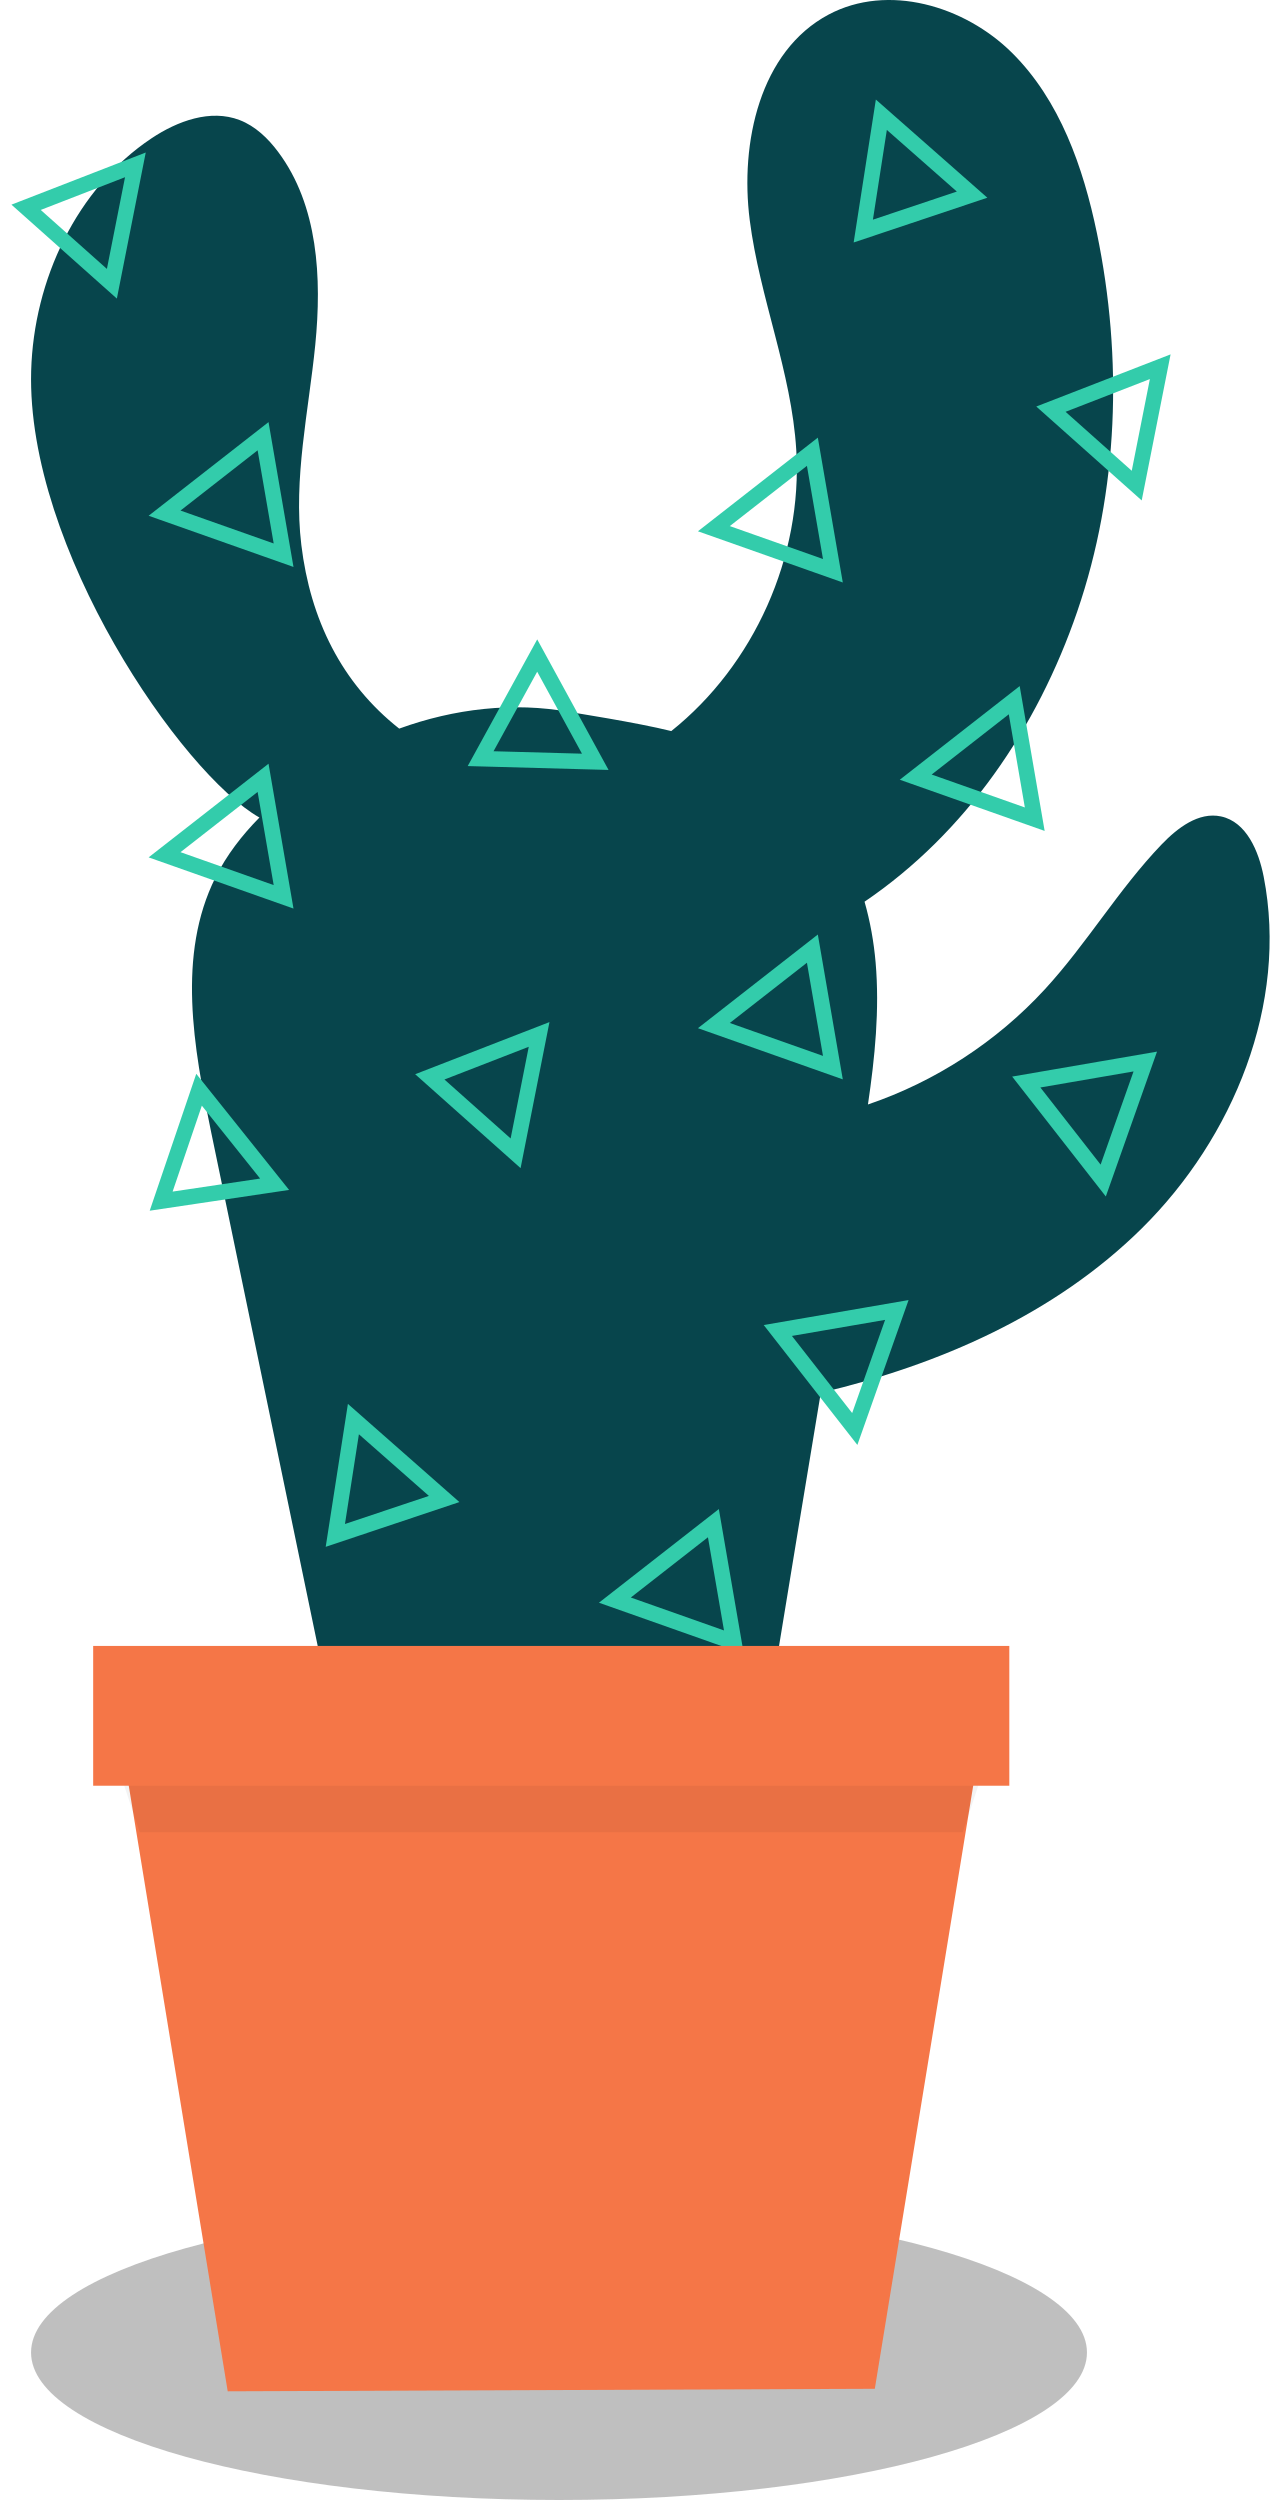
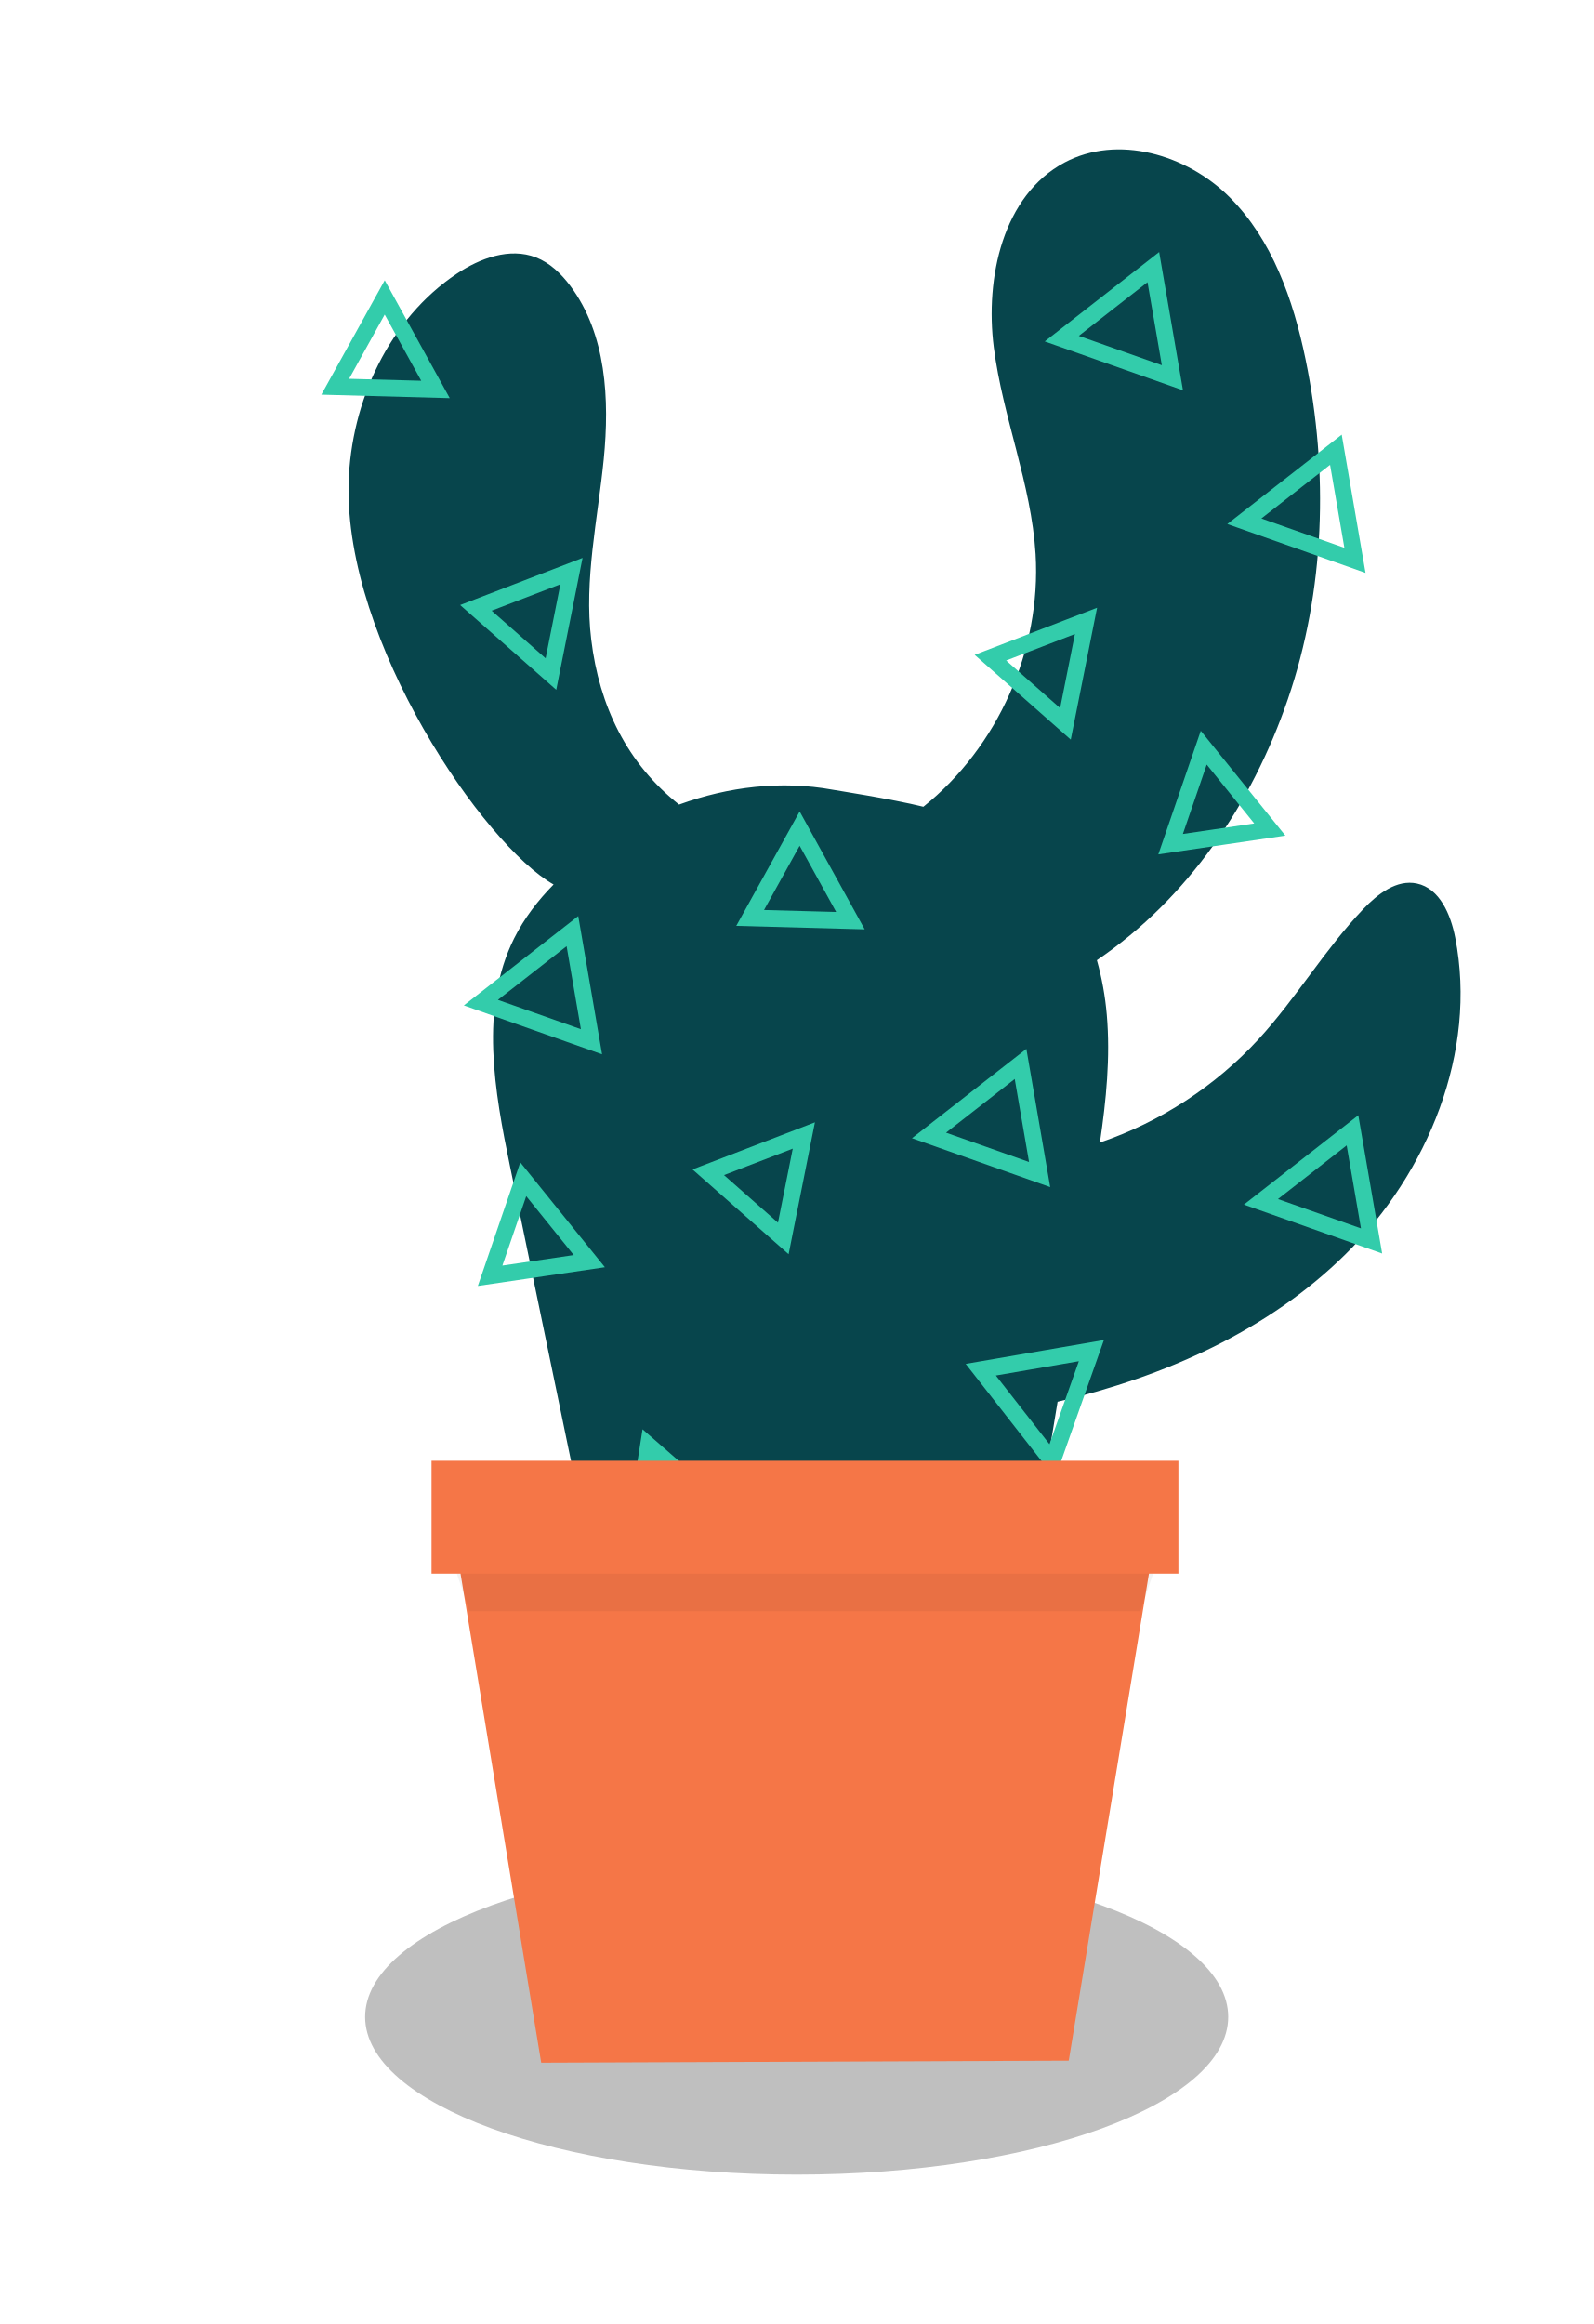
- <svg xmlns="http://www.w3.org/2000/svg" width="82" height="161" viewBox="0 0 82 161">
-   <g fill="none" fill-rule="evenodd" transform="translate(1)">
-     <path fill="#000" fill-opacity=".25" d="M69,151.5 C69,156.748 53.776,161 35,161 C16.222,161 1,156.748 1,151.5 C1,146.252 16.222,142 35,142 C53.776,142 69,146.252 69,151.5" />
-     <path fill="#07454C" d="M80.382,56.463 C80.059,54.805 79.269,52.928 77.633,52.578 C76.19,52.269 74.826,53.32 73.799,54.391 C71.041,57.27 68.991,60.771 66.291,63.708 C63.184,67.086 59.225,69.659 54.896,71.128 C55.344,68.09 55.653,65.031 55.389,61.978 C55.275,60.664 55.041,59.346 54.677,58.07 C61.192,53.648 65.8,46.887 68.376,39.376 C71.042,31.601 71.311,23.077 69.643,15.023 C68.762,10.767 67.254,6.461 64.183,3.41 C61.113,0.36 56.168,-1.087 52.359,0.94 C47.94,3.292 46.644,9.182 47.284,14.184 C47.924,19.185 49.975,23.952 50.28,28.985 C50.694,35.849 47.565,42.82 42.231,47.081 C39.922,46.511 35.945,45.901 35.714,45.857 C32.055,45.188 28.246,45.638 24.709,46.923 C20.993,43.993 18.984,39.885 18.406,35.096 C17.887,30.808 18.875,26.5 19.304,22.2 C19.73,17.9 19.49,13.225 16.909,9.778 C16.258,8.906 15.442,8.121 14.431,7.732 C12.556,7.01 10.434,7.791 8.76,8.906 C3.927,12.128 1.17,18.041 1.007,23.885 C0.691,35.302 10.739,49.848 15.708,52.649 C14.581,53.791 13.591,55.073 12.876,56.509 C10.389,61.493 11.466,67.453 12.599,72.914 C14.918,84.093 17.236,95.275 19.555,106.456 L49.006,107 C49.956,101.172 50.908,95.435 51.859,89.693 C59.496,87.896 66.939,84.637 72.53,79.109 C78.428,73.278 81.976,64.641 80.382,56.463" />
-     <path stroke="#33CCAB" d="M8.022,72.545 L15.726,71.375 L13.016,78.246 L8.022,72.545 Z" transform="rotate(60 11.97 74.65)" />
-     <path stroke="#33CCAB" d="M29.022,44.548 L36.731,43.375 L34.015,50.243 L29.022,44.548 Z" transform="rotate(70 32.973 46.649)" />
-     <path stroke="#33CCAB" d="M26.461,67.531 L34.173,66.335 L31.437,73.211 L26.461,67.531 Z" transform="rotate(110 30.41 69.615)" />
-     <path stroke="#33CCAB" d="M66.461,24.531 L74.173,23.335 L71.437,30.211 L66.461,24.531 Z" transform="rotate(110 70.41 26.615)" />
-     <path stroke="#33CCAB" d="M0.461,11.531 L8.173,10.335 L5.437,17.211 L0.461,11.531 Z" transform="rotate(110 4.41 13.615)" />
-     <path stroke="#33CCAB" d="M18.735,93.658 L26.433,92.489 L23.726,99.365 L18.735,93.658 Z" transform="rotate(50 22.68 95.766)" />
-     <path stroke="#33CCAB" d="M52.735,9.658 L60.433,8.489 L57.726,15.365 L52.735,9.658 Z" transform="rotate(50 56.68 11.766)" />
-     <path stroke="#33CCAB" d="M49.092 85.683L56.756 84.362 54.047 92.027 49.092 85.683zM65.092 69.683L72.756 68.362 70.047 76.027 65.092 69.683z" />
-     <path stroke="#33CCAB" d="M45.092,62.683 L52.756,61.362 L50.047,69.027 L45.092,62.683 Z" transform="rotate(90 49 65)" />
-     <path stroke="#33CCAB" d="M45.092,30.683 L52.756,29.362 L50.047,37.027 L45.092,30.683 Z" transform="rotate(90 49 33)" />
-     <path stroke="#33CCAB" d="M58.092,46.683 L65.756,45.362 L63.047,53.027 L58.092,46.683 Z" transform="rotate(90 62 49)" />
-     <path stroke="#33CCAB" d="M9.717,51.683 L17.381,50.362 L14.672,58.027 L9.717,51.683 Z" transform="rotate(90 13.625 54)" />
-     <path stroke="#33CCAB" d="M9.717,29.683 L17.381,28.362 L14.672,36.027 L9.717,29.683 Z" transform="rotate(90 13.625 32)" />
-     <path stroke="#33CCAB" d="M38.717,99.683 L46.381,98.362 L43.672,106.027 L38.717,99.683 Z" transform="rotate(90 42.625 102)" />
-     <g transform="translate(5 106)">
-       <path fill="#F57647" d="M59,0 L59,9 L56.674,9 L50.338,47.838 C36.446,47.891 22.554,47.947 8.664,48 L2.292,9 L0,9 L0,0 L59,0 Z" />
-       <polygon fill="#000" fill-opacity=".05" points="3 12 56 12 57 9 2 9" />
+ <svg xmlns="http://www.w3.org/2000/svg" width="96" height="140" viewBox="0 0 96 140">
+   <g fill="none" fill-rule="evenodd">
+     <path fill="#000" fill-opacity=".25" d="M74,121.5 C74,126.748 62.358,131 48,131 C33.64,131 22,126.748 22,121.5 C22,116.252 33.64,112 48,112 C62.358,112 74,116.252 74,121.5" />
+     <path fill="#07454C" d="M87.679,56.492 C87.408,55.097 86.744,53.519 85.37,53.225 C84.158,52.964 83.013,53.849 82.15,54.75 C79.833,57.171 78.111,60.116 75.843,62.586 C73.233,65.428 69.908,67.591 66.271,68.828 C66.648,66.272 66.907,63.699 66.685,61.131 C66.59,60.026 66.393,58.917 66.088,57.844 C71.561,54.124 75.431,48.438 77.595,42.12 C79.834,35.58 80.06,28.411 78.659,21.636 C77.918,18.056 76.652,14.435 74.072,11.868 C71.494,9.303 67.34,8.086 64.14,9.79 C60.428,11.769 59.34,16.723 59.877,20.93 C60.415,25.137 62.138,29.146 62.395,33.38 C62.742,39.153 60.114,45.017 55.633,48.6 C53.693,48.121 50.353,47.609 50.159,47.571 C47.086,47.009 43.886,47.387 40.915,48.468 C37.794,46.003 36.106,42.548 35.621,38.52 C35.185,34.913 36.015,31.29 36.375,27.673 C36.733,24.056 36.531,20.123 34.363,17.224 C33.816,16.491 33.131,15.831 32.282,15.503 C30.707,14.897 28.924,15.553 27.518,16.491 C23.458,19.201 21.143,24.175 21.006,29.09 C20.741,38.693 29.18,50.928 33.354,53.284 C32.408,54.245 31.577,55.323 30.975,56.531 C28.887,60.723 29.791,65.736 30.743,70.33 C32.69,79.733 34.638,89.138 36.586,98.542 L61.325,99 C62.122,94.098 62.922,89.272 63.721,84.443 C70.136,82.931 76.388,80.19 81.084,75.541 C86.038,70.636 89.019,63.371 87.679,56.492" />
+     <path stroke="#33CCAB" d="M28.471,72.997 L34.732,72.016 L32.507,77.633 L28.471,72.997 Z" transform="rotate(60 31.693 74.665)" />
+     <path stroke="#33CCAB" d="M69.471,46.997 L75.732,46.016 L73.507,51.633 L69.471,46.997 Z" transform="rotate(60 72.693 48.665)" />
+     <path stroke="#33CCAB" d="M44.489,51.843 L50.745,50.865 L48.525,56.485 L44.489,51.843 Z" transform="rotate(70 47.71 53.515)" />
+     <path stroke="#33CCAB" d="M19.489,19.843 L25.745,18.865 L23.525,24.485 L19.489,19.843 Z" transform="rotate(70 22.71 21.515)" />
+     <path stroke="#33CCAB" d="M42.525,69.167 L48.777,68.209 L46.576,73.821 L42.525,69.167 Z" transform="rotate(110 45.746 70.853)" />
+     <path stroke="#33CCAB" d="M59.525,38.167 L65.777,37.209 L63.576,42.821 L59.525,38.167 Z" transform="rotate(110 62.746 39.853)" />
+     <path stroke="#33CCAB" d="M28.525,35.167 L34.777,34.209 L32.576,39.821 L28.525,35.167 Z" transform="rotate(110 31.746 36.853)" />
+     <path stroke="#33CCAB" d="M36.639,88.948 L42.905,87.966 L40.677,93.579 L36.639,88.948 Z" transform="rotate(50 39.864 90.614)" />
+     <path stroke="#33CCAB" d="M59.092,82.511 L65.756,81.362 L63.4,88.027 L59.092,82.511 Z" />
+     <path stroke="#33CCAB" d="M56.092,65.511 L62.756,64.362 L60.4,71.027 L56.092,65.511 Z" transform="rotate(90 59.5 67.5)" />
+     <path stroke="#33CCAB" d="M64.092,17.511 L70.756,16.362 L68.4,23.027 L64.092,17.511 Z" transform="rotate(90 67.5 19.5)" />
+     <path stroke="#33CCAB" d="M76.092,69.511 L82.756,68.362 L80.4,75.027 L76.092,69.511 Z" transform="rotate(90 79.5 71.5)" />
+     <path stroke="#33CCAB" d="M75.092,28.511 L81.756,27.362 L79.4,34.027 L75.092,28.511 Z" transform="rotate(90 78.5 30.5)" />
+     <path stroke="#33CCAB" d="M29.092,57.511 L35.756,56.362 L33.4,63.027 L29.092,57.511 Z" transform="rotate(90 32.5 59.5)" />
+     <path stroke="#33CCAB" d="M52.092,93.511 L58.756,92.362 L56.4,99.027 L52.092,93.511 Z" transform="rotate(90 55.5 95.5)" />
+     <g transform="translate(26 88)">
+       <path fill="#F57647" d="M45,0 L45,6.798 L43.225,6.798 L38.393,36.135 C27.798,36.175 17.202,36.217 6.608,36.257 L1.748,6.798 L0,6.798 L0,0 L45,0 Z" />
+       <polygon fill="#000" fill-opacity=".05" points="2.288 9.064 42.712 9.064 43.475 6.798 1.525 6.798" />
    </g>
  </g>
</svg>
